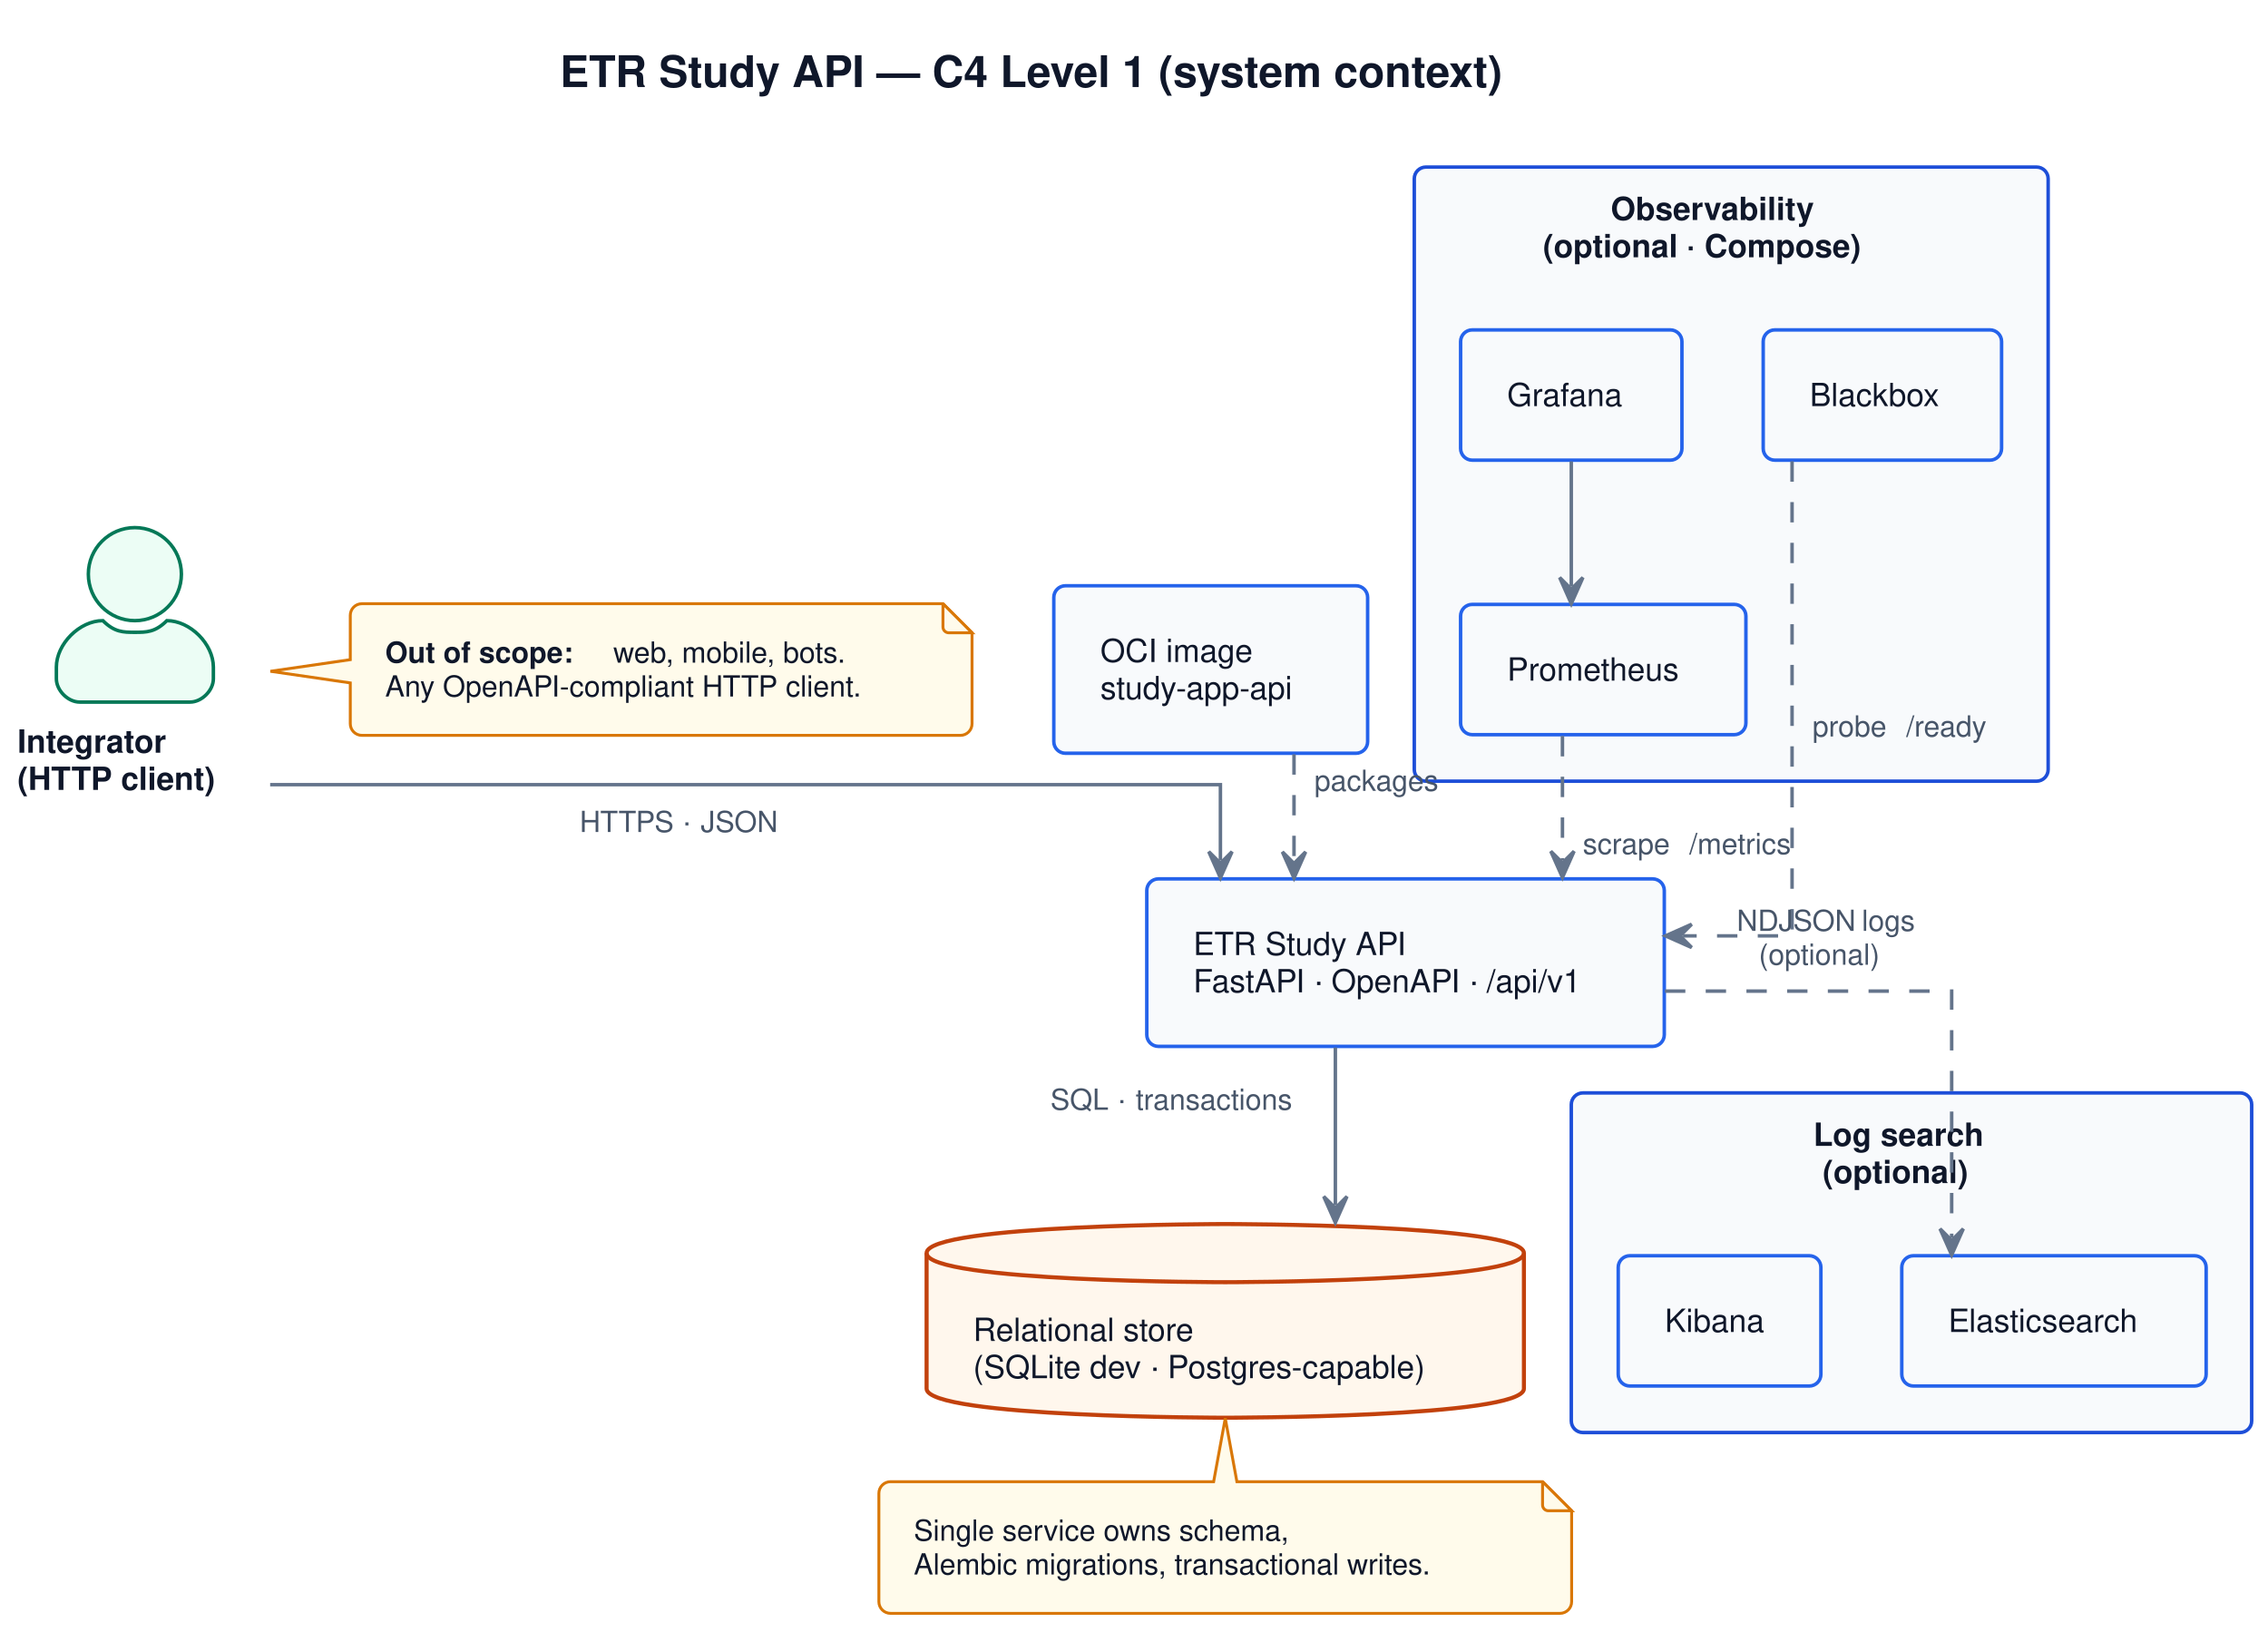
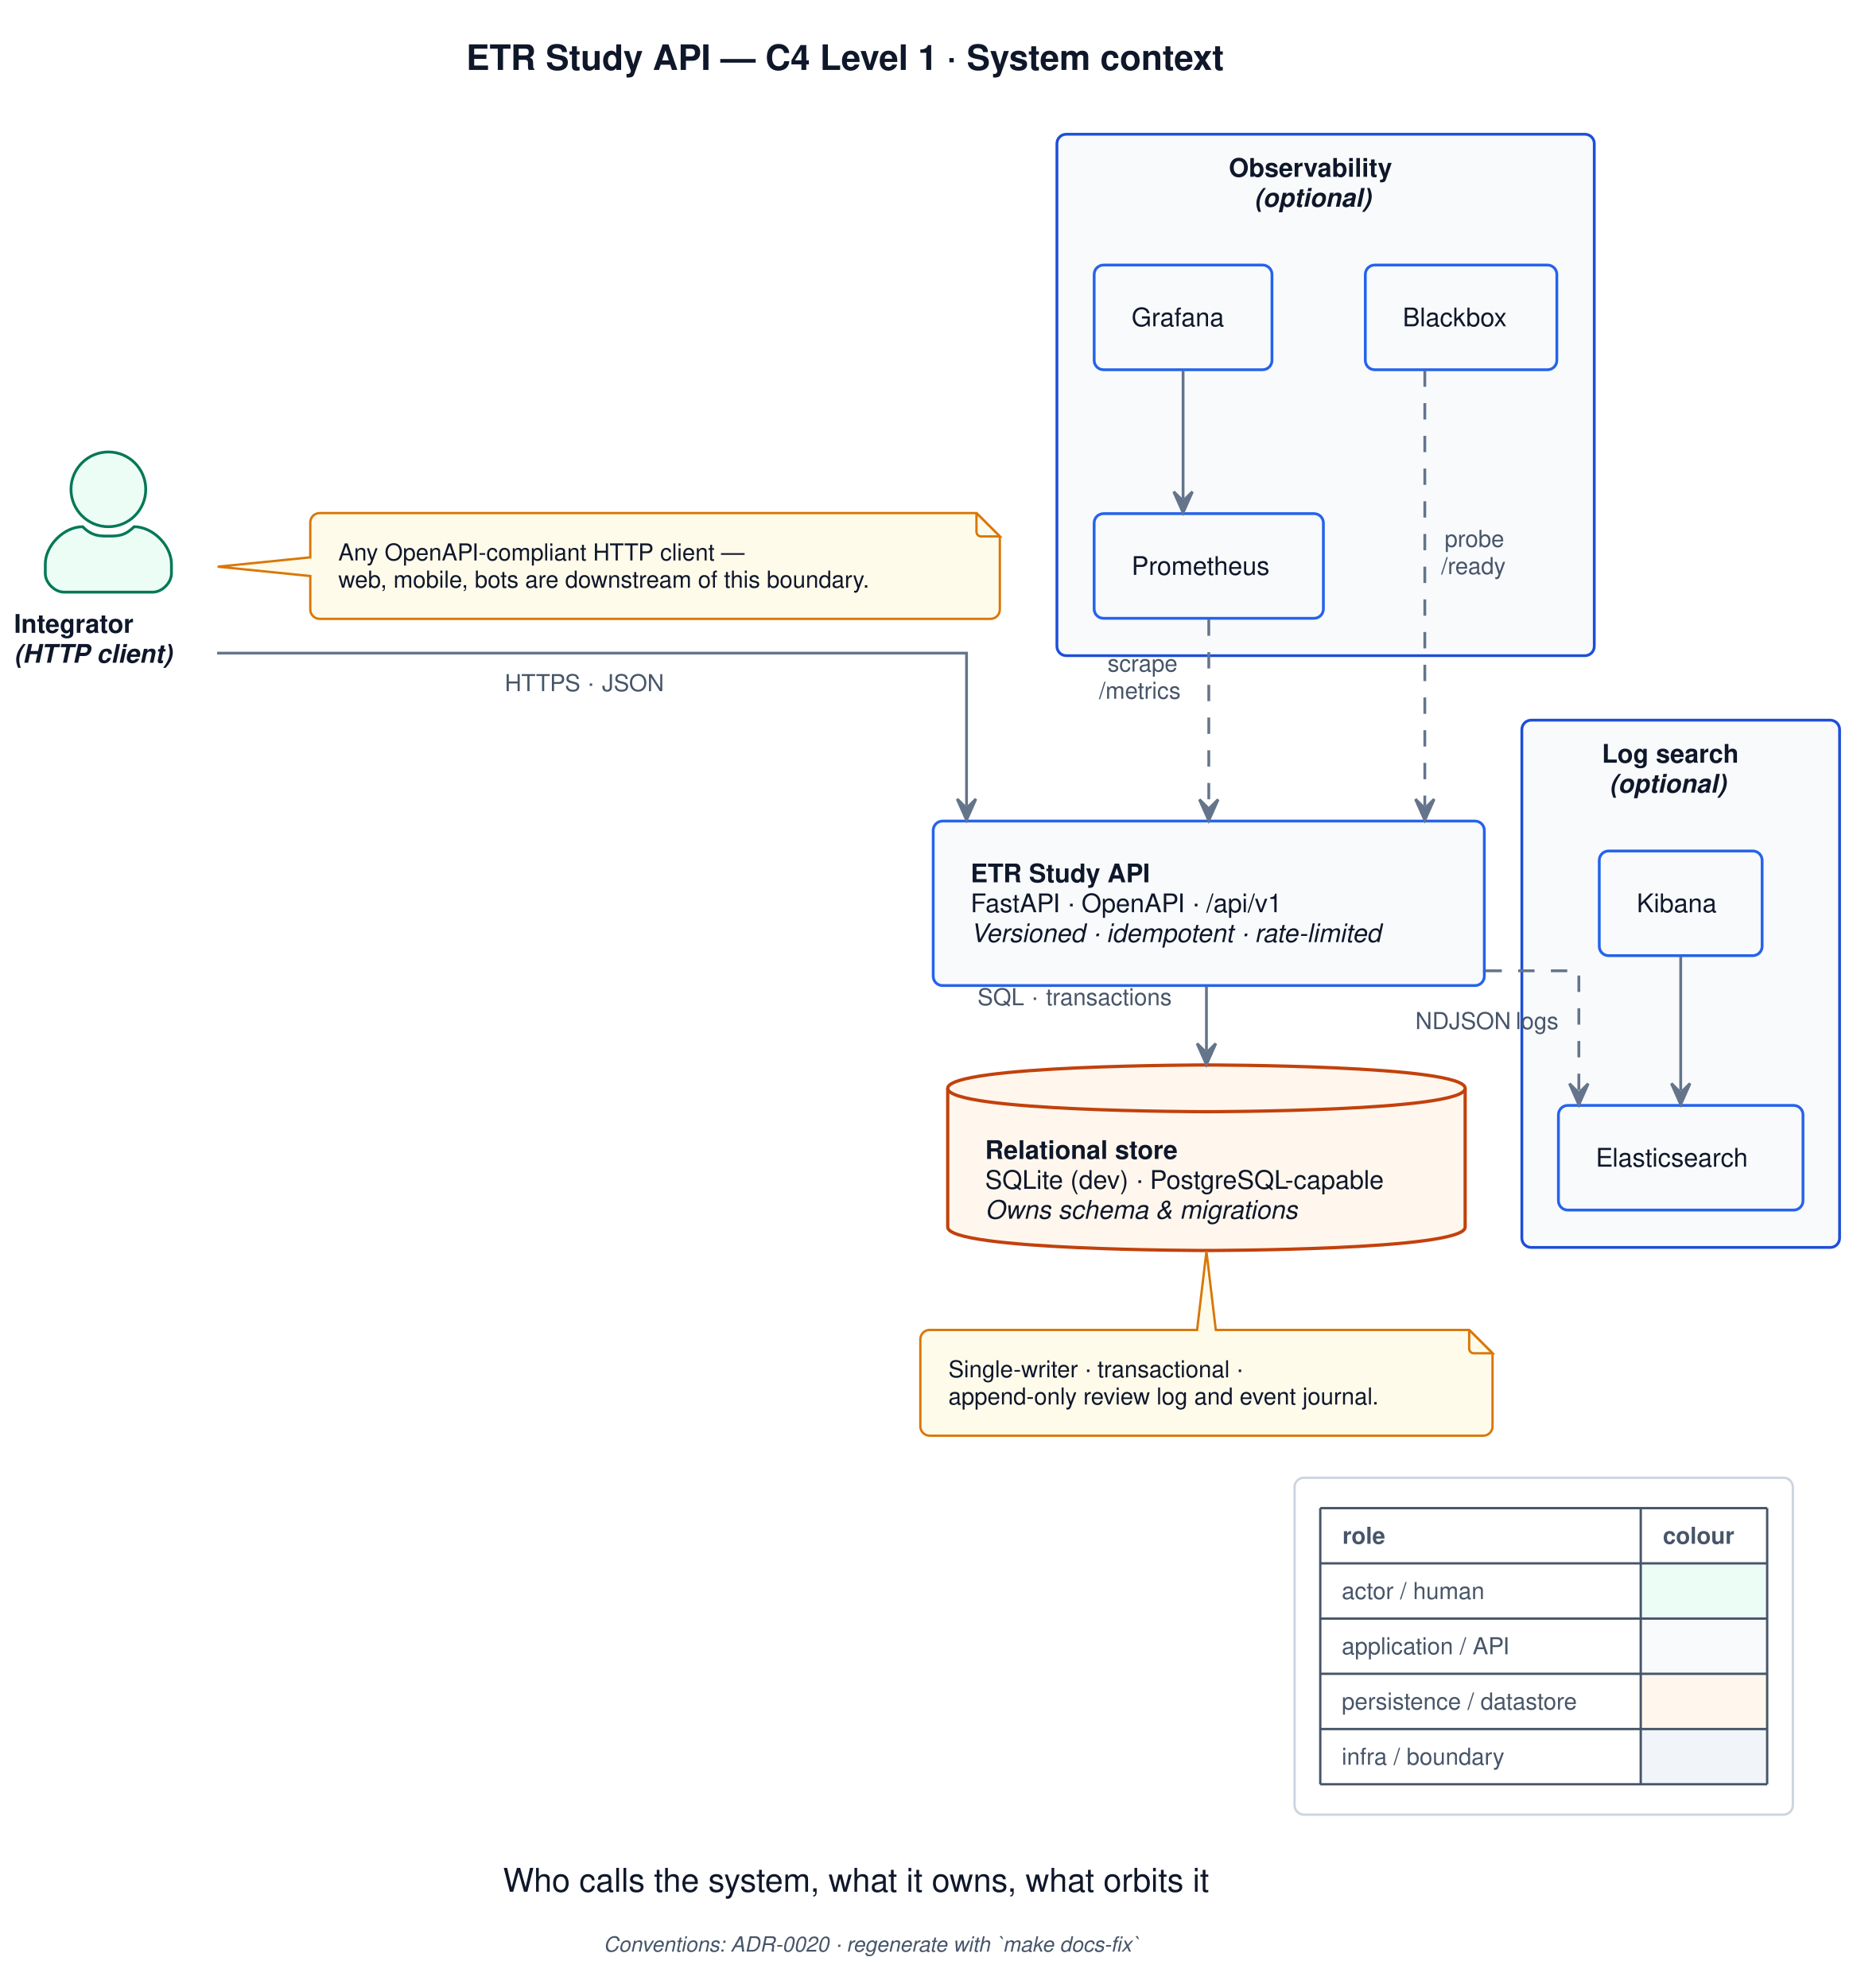
- <svg xmlns="http://www.w3.org/2000/svg" contentStyleType="text/css" data-diagram-type="DESCRIPTION" height="561px" preserveAspectRatio="none" style="width:780px;height:561px;background:#FFFFFF;" version="1.1" viewBox="0 0 780 561" width="780px" zoomAndPan="magnify">
+ <svg xmlns="http://www.w3.org/2000/svg" contentStyleType="text/css" data-diagram-type="DESCRIPTION" height="851px" preserveAspectRatio="none" style="width:793px;height:851px;background:#FFFFFF;" version="1.1" viewBox="0 0 793 851" width="793px" zoomAndPan="magnify">
  <defs />
  <g>
    <g class="title" data-source-line="274">
-       <text fill="#0F172A" font-family="'Helvetica'" font-size="15" font-weight="bold" lengthAdjust="spacing" textLength="381.248" x="192.571" y="29.923">ETR Study API — C4 Level 1 (system context)</text>
+       <text fill="#0F172A" font-family="'Helvetica'" font-size="15" font-weight="bold" lengthAdjust="spacing" textLength="380.332" x="199.529" y="29.923">ETR Study API — C4 Level 1 · System context</text>
    </g>
-     <g class="cluster" data-qualified-name="Obs" data-source-line="290" id="ent0009">
-       <rect fill="#F8FAFC" height="211.21" rx="4" ry="4" style="stroke:#1D4ED8;stroke-width:1.2;" width="218" x="486.39" y="57.461" />
-       <text fill="#0F172A" font-family="'Helvetica'" font-size="11" font-weight="bold" lengthAdjust="spacing" textLength="82.865" x="553.957" y="75.671">Observability</text>
-       <text fill="#0F172A" font-family="'Helvetica'" font-size="11" font-weight="bold" lengthAdjust="spacing" textLength="129.465" x="530.658" y="88.476">(optional · Compose)</text>
+     <g class="cluster" data-qualified-name="Obs" data-source-line="291" id="ent0005">
+       <rect fill="#F8FAFC" height="223.21" rx="4" ry="4" style="stroke:#1D4ED8;stroke-width:1.2;" width="230" x="452.39" y="57.461" />
+       <text fill="#0F172A" font-family="'Helvetica'" font-size="11" font-weight="bold" lengthAdjust="spacing" textLength="82.865" x="525.957" y="75.671">Observability</text>
+       <text fill="#0F172A" font-family="'Helvetica'" font-size="11" font-style="italic" font-weight="bold" lengthAdjust="spacing" textLength="61.096" x="536.842" y="88.476">(optional)</text>
    </g>
-     <g class="cluster" data-qualified-name="LogSearch" data-source-line="296" id="ent0013">
-       <rect fill="#F8FAFC" height="116.81" rx="4" ry="4" style="stroke:#1D4ED8;stroke-width:1.2;" width="234" x="540.39" y="375.881" />
-       <text fill="#0F172A" font-family="'Helvetica'" font-size="11" font-weight="bold" lengthAdjust="spacing" textLength="67.477" x="623.652" y="394.091">Log search</text>
-       <text fill="#0F172A" font-family="'Helvetica'" font-size="11" font-weight="bold" lengthAdjust="spacing" textLength="61.096" x="626.842" y="406.896">(optional)</text>
+     <g class="cluster" data-qualified-name="LogSearch" data-source-line="297" id="ent0009">
+       <rect fill="#F8FAFC" height="225.71" rx="4" ry="4" style="stroke:#1D4ED8;stroke-width:1.2;" width="136" x="651.39" y="308.281" />
+       <text fill="#0F172A" font-family="'Helvetica'" font-size="11" font-weight="bold" lengthAdjust="spacing" textLength="67.477" x="685.652" y="326.491">Log search</text>
+       <text fill="#0F172A" font-family="'Helvetica'" font-size="11" font-style="italic" font-weight="bold" lengthAdjust="spacing" textLength="61.096" x="688.842" y="339.296">(optional)</text>
    </g>
-     <g class="entity" data-qualified-name="Obs.Graf" data-source-line="291" id="ent0010">
-       <rect fill="#F8FAFC" height="44.805" rx="4" ry="4" style="stroke:#2563EB;stroke-width:1.2;" width="76.113" x="502.33" y="113.461" />
-       <text fill="#0F172A" font-family="'Helvetica'" font-size="11" lengthAdjust="spacing" textLength="44.113" x="518.33" y="139.671">Grafana</text>
+     <g class="entity" data-qualified-name="Obs.Graf" data-source-line="292" id="ent0006">
+       <rect fill="#F8FAFC" height="44.805" rx="4" ry="4" style="stroke:#2563EB;stroke-width:1.2;" width="76.113" x="468.33" y="113.461" />
+       <text fill="#0F172A" font-family="'Helvetica'" font-size="11" lengthAdjust="spacing" textLength="44.113" x="484.33" y="139.671">Grafana</text>
    </g>
-     <g class="entity" data-qualified-name="Obs.Prom" data-source-line="292" id="ent0011">
-       <rect fill="#F8FAFC" height="44.805" rx="4" ry="4" style="stroke:#2563EB;stroke-width:1.2;" width="98.124" x="502.32" y="207.871" />
-       <text fill="#0F172A" font-family="'Helvetica'" font-size="11" lengthAdjust="spacing" textLength="66.124" x="518.32" y="234.081">Prometheus</text>
+     <g class="entity" data-qualified-name="Obs.Prom" data-source-line="293" id="ent0007">
+       <rect fill="#F8FAFC" height="44.805" rx="4" ry="4" style="stroke:#2563EB;stroke-width:1.2;" width="98.124" x="468.32" y="219.871" />
+       <text fill="#0F172A" font-family="'Helvetica'" font-size="11" lengthAdjust="spacing" textLength="66.124" x="484.32" y="246.081">Prometheus</text>
    </g>
-     <g class="entity" data-qualified-name="Obs.Bbx" data-source-line="293" id="ent0012">
-       <rect fill="#F8FAFC" height="44.805" rx="4" ry="4" style="stroke:#2563EB;stroke-width:1.2;" width="81.983" x="606.39" y="113.461" />
-       <text fill="#0F172A" font-family="'Helvetica'" font-size="11" lengthAdjust="spacing" textLength="49.983" x="622.39" y="139.671">Blackbox</text>
+     <g class="entity" data-qualified-name="Obs.Bbx" data-source-line="294" id="ent0008">
+       <rect fill="#F8FAFC" height="44.805" rx="4" ry="4" style="stroke:#2563EB;stroke-width:1.2;" width="81.983" x="584.39" y="113.461" />
+       <text fill="#0F172A" font-family="'Helvetica'" font-size="11" lengthAdjust="spacing" textLength="49.983" x="600.39" y="139.671">Blackbox</text>
    </g>
-     <g class="entity" data-qualified-name="LogSearch.ES" data-source-line="297" id="ent0014">
-       <rect fill="#F8FAFC" height="44.805" rx="4" ry="4" style="stroke:#2563EB;stroke-width:1.2;" width="104.676" x="654.05" y="431.881" />
-       <text fill="#0F172A" font-family="'Helvetica'" font-size="11" lengthAdjust="spacing" textLength="72.676" x="670.05" y="458.091">Elasticsearch</text>
+     <g class="entity" data-qualified-name="LogSearch.ES" data-source-line="298" id="ent0010">
+       <rect fill="#F8FAFC" height="44.805" rx="4" ry="4" style="stroke:#2563EB;stroke-width:1.2;" width="104.676" x="667.05" y="473.191" />
+       <text fill="#0F172A" font-family="'Helvetica'" font-size="11" lengthAdjust="spacing" textLength="72.676" x="683.05" y="499.401">Elasticsearch</text>
    </g>
-     <g class="entity" data-qualified-name="LogSearch.Kib" data-source-line="298" id="ent0015">
-       <rect fill="#F8FAFC" height="44.805" rx="4" ry="4" style="stroke:#2563EB;stroke-width:1.2;" width="69.705" x="556.53" y="431.881" />
-       <text fill="#0F172A" font-family="'Helvetica'" font-size="11" lengthAdjust="spacing" textLength="37.705" x="572.53" y="458.091">Kibana</text>
+     <g class="entity" data-qualified-name="LogSearch.Kib" data-source-line="299" id="ent0011">
+       <rect fill="#F8FAFC" height="44.805" rx="4" ry="4" style="stroke:#2563EB;stroke-width:1.2;" width="69.705" x="684.53" y="364.281" />
+       <text fill="#0F172A" font-family="'Helvetica'" font-size="11" lengthAdjust="spacing" textLength="37.705" x="700.53" y="390.491">Kibana</text>
    </g>
-     <g class="entity" data-qualified-name="Integrator" data-source-line="278" id="ent0002">
-       <ellipse cx="46.385" cy="197.461" fill="#ECFDF5" rx="16" ry="16" style="stroke:#047857;stroke-width:1.2;" />
-       <path d="M46.385,217.461 C50.385,217.461 53.385,217.461 57.385,213.461 C65.385,213.461 73.385,221.461 73.385,229.461 L73.385,233.461 C73.385,237.461 69.385,241.461 65.385,241.461 L27.385,241.461 C23.385,241.461 19.385,237.461 19.385,233.461 L19.385,229.461 C19.385,221.461 27.385,213.461 35.385,213.461 C39.385,217.461 42.385,217.461 46.385,217.461" fill="#ECFDF5" style="stroke:#047857;stroke-width:1.2;" />
-       <text fill="#0F172A" font-family="'Helvetica'" font-size="11" font-weight="bold" lengthAdjust="spacing" textLength="63.605" x="6" y="258.871">Integrator</text>
-       <text fill="#0F172A" font-family="'Helvetica'" font-size="11" font-weight="bold" lengthAdjust="spacing" textLength="80.77" x="6" y="271.676">(HTTP client)</text>
+     <g class="entity" data-qualified-name="Integrator" data-source-line="285" id="ent0002">
+       <ellipse cx="46.385" cy="209.471" fill="#ECFDF5" rx="16" ry="16" style="stroke:#047857;stroke-width:1.2;" />
+       <path d="M46.385,229.471 C50.385,229.471 53.385,229.471 57.385,225.471 C65.385,225.471 73.385,233.471 73.385,241.471 L73.385,245.471 C73.385,249.471 69.385,253.471 65.385,253.471 L27.385,253.471 C23.385,253.471 19.385,249.471 19.385,245.471 L19.385,241.471 C19.385,233.471 27.385,225.471 35.385,225.471 C39.385,229.471 42.385,229.471 46.385,229.471" fill="#ECFDF5" style="stroke:#047857;stroke-width:1.2;" />
+       <text fill="#0F172A" font-family="'Helvetica'" font-size="11" font-weight="bold" lengthAdjust="spacing" textLength="63.605" x="6" y="270.881">Integrator</text>
+       <text fill="#0F172A" font-family="'Helvetica'" font-size="11" font-style="italic" font-weight="bold" lengthAdjust="spacing" textLength="80.77" x="6" y="283.686">(HTTP client)</text>
    </g>
-     <g class="entity" data-qualified-name="GMN3" data-source-line="280" id="ent0004">
-       <path d="M120.47,211.631 L120.47,226.871 L93,230.871 L120.47,234.871 L120.47,248.912 A4,4 0 0 0 124.47,252.912 L330.3,252.912 A4,4 0 0 0 334.3,248.912 L334.3,217.631 L324.3,207.631 L124.47,207.631 A4,4 0 0 0 120.47,211.631" fill="#FFFBEB" style="stroke:#D97706;stroke-width:1;" />
-       <path d="M324.3,207.631 L324.3,215.631 A2,2 0 0 0 326.3,217.631 L334.3,217.631 L324.3,207.631" fill="#FFFBEB" style="stroke:#D97706;stroke-width:1;" />
-       <text fill="#0F172A" font-family="'Helvetica'" font-size="10" font-weight="bold" lengthAdjust="spacing" textLength="75.273" x="132.47" y="227.913">Out of scope:</text>
-       <text fill="#0F172A" font-family="'Helvetica'" font-size="10" lengthAdjust="spacing" textLength="92.085" x="210.922" y="227.913">web, mobile, bots.</text>
-       <text fill="#0F172A" font-family="'Helvetica'" font-size="10" lengthAdjust="spacing" textLength="180.83" x="132.47" y="239.554">Any OpenAPI-compliant HTTP client.</text>
+     <g class="entity" data-qualified-name="Api" data-source-line="287" id="ent0003">
+       <rect fill="#F8FAFC" height="70.414" rx="4" ry="4" style="stroke:#2563EB;stroke-width:1.2;" width="235.892" x="399.44" y="351.471" />
+       <text fill="#0F172A" font-family="'Helvetica'" font-size="11" font-weight="bold" lengthAdjust="spacing" textLength="87.871" x="415.44" y="377.681">ETR Study API</text>
+       <text fill="#0F172A" font-family="'Helvetica'" font-size="11" lengthAdjust="spacing" textLength="145.976" x="415.44" y="390.486">FastAPI · OpenAPI · /api/v1</text>
+       <text fill="#0F172A" font-family="'Helvetica'" font-size="11" font-style="italic" lengthAdjust="spacing" textLength="203.892" x="415.44" y="403.291">Versioned · idempotent · rate-limited</text>
    </g>
-     <g class="entity" data-qualified-name="Api" data-source-line="284" id="ent0006">
-       <rect fill="#F8FAFC" height="57.609" rx="4" ry="4" style="stroke:#2563EB;stroke-width:1.2;" width="177.976" x="394.4" y="302.271" />
-       <text fill="#0F172A" font-family="'Helvetica'" font-size="11" lengthAdjust="spacing" textLength="77.467" x="410.4" y="328.481">ETR Study API</text>
-       <text fill="#0F172A" font-family="'Helvetica'" font-size="11" lengthAdjust="spacing" textLength="145.976" x="410.4" y="341.286">FastAPI · OpenAPI · /api/v1</text>
+     <g class="entity" data-qualified-name="Db" data-source-line="289" id="ent0004">
+       <path d="M405.65,465.881 C405.65,455.881 516.385,455.881 516.385,455.881 C516.385,455.881 627.121,455.881 627.121,465.881 L627.121,525.295 C627.121,535.295 516.385,535.295 516.385,535.295 C516.385,535.295 405.65,535.295 405.65,525.295 L405.65,465.881" fill="#FFF7ED" style="stroke:#C2410C;stroke-width:1.4;" />
+       <path d="M405.65,465.881 C405.65,475.881 516.385,475.881 516.385,475.881 C516.385,475.881 627.121,475.881 627.121,465.881" fill="none" style="stroke:#C2410C;stroke-width:1.4;" />
+       <text fill="#0F172A" font-family="'Helvetica'" font-size="11" font-weight="bold" lengthAdjust="spacing" textLength="98.812" x="421.65" y="496.091">Relational store</text>
+       <text fill="#0F172A" font-family="'Helvetica'" font-size="11" lengthAdjust="spacing" textLength="189.471" x="421.65" y="508.896">SQLite (dev) · PostgreSQL-capable</text>
+       <text fill="#0F172A" font-family="'Helvetica'" font-size="11" font-style="italic" lengthAdjust="spacing" textLength="151.218" x="421.65" y="521.701">Owns schema &amp; migrations</text>
    </g>
-     <g class="entity" data-qualified-name="Db" data-source-line="286" id="ent0007">
-       <path d="M318.67,430.981 C318.67,420.981 421.386,420.981 421.386,420.981 C421.386,420.981 524.103,420.981 524.103,430.981 L524.103,477.59 C524.103,487.59 421.386,487.59 421.386,487.59 C421.386,487.59 318.67,487.59 318.67,477.59 L318.67,430.981" fill="#FFF7ED" style="stroke:#C2410C;stroke-width:1.4;" />
-       <path d="M318.67,430.981 C318.67,440.981 421.386,440.981 421.386,440.981 C421.386,440.981 524.103,440.981 524.103,430.981" fill="none" style="stroke:#C2410C;stroke-width:1.4;" />
-       <text fill="#0F172A" font-family="'Helvetica'" font-size="11" lengthAdjust="spacing" textLength="86.636" x="334.67" y="461.191">Relational store</text>
-       <text fill="#0F172A" font-family="'Helvetica'" font-size="11" lengthAdjust="spacing" textLength="173.433" x="334.67" y="473.996">(SQLite dev · Postgres-capable)</text>
+     <g class="entity" data-qualified-name="GMN19" data-source-line="315" id="ent0020">
+       <path d="M132.81,223.631 L132.81,238.581 L93.18,242.581 L132.81,246.581 L132.81,260.912 A4,4 0 0 0 136.81,264.912 L423.958,264.912 A4,4 0 0 0 427.958,260.912 L427.958,229.631 L417.958,219.631 L136.81,219.631 A4,4 0 0 0 132.81,223.631" fill="#FFFBEB" style="stroke:#D97706;stroke-width:1;" />
+       <path d="M417.958,219.631 L417.958,227.631 A2,2 0 0 0 419.958,229.631 L427.958,229.631 L417.958,219.631" fill="#FFFBEB" style="stroke:#D97706;stroke-width:1;" />
+       <text fill="#0F172A" font-family="'Helvetica'" font-size="10" lengthAdjust="spacing" textLength="190.83" x="144.81" y="239.913">Any OpenAPI-compliant HTTP client —</text>
+       <text fill="#0F172A" font-family="'Helvetica'" font-size="10" lengthAdjust="spacing" textLength="262.148" x="144.81" y="251.554">web, mobile, bots are downstream of this boundary.</text>
    </g>
-     <g class="entity" data-qualified-name="Img" data-source-line="288" id="ent0008">
-       <rect fill="#F8FAFC" height="57.609" rx="4" ry="4" style="stroke:#2563EB;stroke-width:1.2;" width="107.931" x="362.42" y="201.461" />
-       <text fill="#0F172A" font-family="'Helvetica'" font-size="11" lengthAdjust="spacing" textLength="57.342" x="378.42" y="227.671">OCI image</text>
-       <text fill="#0F172A" font-family="'Helvetica'" font-size="11" lengthAdjust="spacing" textLength="75.931" x="378.42" y="240.476">study-app-api</text>
+     <g class="entity" data-qualified-name="GMN22" data-source-line="320" id="ent0023">
+       <path d="M393.93,573.301 L393.93,610.582 A4,4 0 0 0 397.93,614.582 L634.844,614.582 A4,4 0 0 0 638.844,610.582 L638.844,579.301 L628.844,569.301 L520.39,569.301 L516.39,535.611 L512.39,569.301 L397.93,569.301 A4,4 0 0 0 393.93,573.301" fill="#FFFBEB" style="stroke:#D97706;stroke-width:1;" />
+       <path d="M628.844,569.301 L628.844,577.301 A2,2 0 0 0 630.844,579.301 L638.844,579.301 L628.844,569.301" fill="#FFFBEB" style="stroke:#D97706;stroke-width:1;" />
+       <text fill="#0F172A" font-family="'Helvetica'" font-size="10" lengthAdjust="spacing" textLength="144.893" x="405.93" y="589.583">Single-writer · transactional ·</text>
+       <text fill="#0F172A" font-family="'Helvetica'" font-size="10" lengthAdjust="spacing" textLength="211.914" x="405.93" y="601.224">append-only review log and event journal.</text>
    </g>
-     <g class="entity" data-qualified-name="GMN23" data-source-line="313" id="ent0024">
-       <path d="M302.26,513.591 L302.26,550.872 A4,4 0 0 0 306.26,554.872 L536.509,554.872 A4,4 0 0 0 540.509,550.872 L540.509,519.591 L530.509,509.591 L425.39,509.591 L421.39,487.791 L417.39,509.591 L306.26,509.591 A4,4 0 0 0 302.26,513.591" fill="#FFFBEB" style="stroke:#D97706;stroke-width:1;" />
-       <path d="M530.509,509.591 L530.509,517.591 A2,2 0 0 0 532.509,519.591 L540.509,519.591 L530.509,509.591" fill="#FFFBEB" style="stroke:#D97706;stroke-width:1;" />
-       <text fill="#0F172A" font-family="'Helvetica'" font-size="10" lengthAdjust="spacing" textLength="144.19" x="314.26" y="529.873">Single service owns schema,</text>
-       <text fill="#0F172A" font-family="'Helvetica'" font-size="10" lengthAdjust="spacing" textLength="205.249" x="314.26" y="541.514">Alembic migrations, transactional writes.</text>
+     <g class="link" data-entity-1="ent0002" data-entity-2="ent0003" data-link-type="dependency" data-source-line="303" id="lnk12">
+       <path d="M92.91,279.581 C191.74,279.581 413.7,279.581 413.7,279.581 C413.7,279.581 413.7,313.861 413.7,345.021" fill="none" id="Integrator-to-Api" style="stroke:#64748B;stroke-width:1.2;" />
+       <polygon fill="#64748B" points="413.7,351.021,417.7,342.021,413.7,346.021,409.7,342.021,413.7,351.021" style="stroke:#64748B;stroke-width:1.2;" />
+       <text fill="#475569" font-family="'Helvetica'" font-size="10" lengthAdjust="spacing" textLength="32.114" x="216.02" y="295.863">HTTPS</text>
+       <text fill="#475569" font-family="'Helvetica'" font-size="10" lengthAdjust="spacing" textLength="3.179" x="248.134" y="295.863"> </text>
+       <text fill="#475569" font-family="'Helvetica'" font-size="10" lengthAdjust="spacing" textLength="3.179" x="251.313" y="295.863">·</text>
+       <text fill="#475569" font-family="'Helvetica'" font-size="10" lengthAdjust="spacing" textLength="3.179" x="254.492" y="295.863"> </text>
+       <text fill="#475569" font-family="'Helvetica'" font-size="10" lengthAdjust="spacing" textLength="24.648" x="257.67" y="295.863">JSON</text>
    </g>
-     <g class="link" data-entity-1="ent0002" data-entity-2="ent0006" data-link-type="dependency" data-source-line="301" id="lnk16">
-       <path d="M92.91,269.871 C192.99,269.871 419.72,269.871 419.72,269.871 C419.72,269.871 419.72,280.141 419.72,295.911" fill="none" id="Integrator-to-Api" style="stroke:#64748B;stroke-width:1.2;" />
-       <polygon fill="#64748B" points="419.72,301.911,423.72,292.911,419.72,296.911,415.72,292.911,419.72,301.911" style="stroke:#64748B;stroke-width:1.2;" />
-       <text fill="#475569" font-family="'Helvetica'" font-size="10" lengthAdjust="spacing" textLength="32.114" x="199.33" y="286.153">HTTPS</text>
-       <text fill="#475569" font-family="'Helvetica'" font-size="10" lengthAdjust="spacing" textLength="3.179" x="231.444" y="286.153"> </text>
-       <text fill="#475569" font-family="'Helvetica'" font-size="10" lengthAdjust="spacing" textLength="3.179" x="234.623" y="286.153">·</text>
-       <text fill="#475569" font-family="'Helvetica'" font-size="10" lengthAdjust="spacing" textLength="3.179" x="237.802" y="286.153"> </text>
-       <text fill="#475569" font-family="'Helvetica'" font-size="10" lengthAdjust="spacing" textLength="24.648" x="240.98" y="286.153">JSON</text>
+     <g class="link" data-entity-1="ent0003" data-entity-2="ent0004" data-link-type="dependency" data-source-line="304" id="lnk13">
+       <path d="M516.39,422.341 C516.39,433.011 516.39,438.781 516.39,449.701" fill="none" id="Api-to-Db" style="stroke:#64748B;stroke-width:1.2;" />
+       <polygon fill="#64748B" points="516.39,455.701,520.39,446.701,516.39,450.701,512.39,446.701,516.39,455.701" style="stroke:#64748B;stroke-width:1.2;" />
+       <text fill="#475569" font-family="'Helvetica'" font-size="10" lengthAdjust="spacing" textLength="19.79" x="418.39" y="430.303">SQL</text>
+       <text fill="#475569" font-family="'Helvetica'" font-size="10" lengthAdjust="spacing" textLength="3.179" x="438.18" y="430.303"> </text>
+       <text fill="#475569" font-family="'Helvetica'" font-size="10" lengthAdjust="spacing" textLength="3.179" x="441.359" y="430.303">·</text>
+       <text fill="#475569" font-family="'Helvetica'" font-size="10" lengthAdjust="spacing" textLength="3.179" x="444.538" y="430.303"> </text>
+       <text fill="#475569" font-family="'Helvetica'" font-size="10" lengthAdjust="spacing" textLength="61.699" x="447.716" y="430.303">transactions</text>
    </g>
-     <g class="link" data-entity-1="ent0006" data-entity-2="ent0007" data-link-type="dependency" data-source-line="302" id="lnk17">
-       <path d="M459.25,360.281 C459.25,378.351 459.25,395.631 459.25,414.501" fill="none" id="Api-to-Db" style="stroke:#64748B;stroke-width:1.2;" />
-       <polygon fill="#64748B" points="459.25,420.501,463.25,411.501,459.25,415.501,455.25,411.501,459.25,420.501" style="stroke:#64748B;stroke-width:1.2;" />
-       <text fill="#475569" font-family="'Helvetica'" font-size="10" lengthAdjust="spacing" textLength="19.79" x="361.25" y="381.673">SQL</text>
-       <text fill="#475569" font-family="'Helvetica'" font-size="10" lengthAdjust="spacing" textLength="3.179" x="381.04" y="381.673"> </text>
-       <text fill="#475569" font-family="'Helvetica'" font-size="10" lengthAdjust="spacing" textLength="3.179" x="384.219" y="381.673">·</text>
-       <text fill="#475569" font-family="'Helvetica'" font-size="10" lengthAdjust="spacing" textLength="3.179" x="387.397" y="381.673"> </text>
-       <text fill="#475569" font-family="'Helvetica'" font-size="10" lengthAdjust="spacing" textLength="61.699" x="390.576" y="381.673">transactions</text>
+     <g class="link" data-entity-1="ent0007" data-entity-2="ent0003" data-link-type="dependency" data-source-line="307" id="lnk14">
+       <path d="M517.39,265.151 C517.39,288.301 517.39,318.391 517.39,345.231" fill="none" id="Prom-to-Api" style="stroke:#64748B;stroke-width:1.2;stroke-dasharray:7,7;" />
+       <polygon fill="#64748B" points="517.39,351.231,521.39,342.231,517.39,346.231,513.39,342.231,517.39,351.231" style="stroke:#64748B;stroke-width:1.2;" />
+       <text fill="#475569" font-family="'Helvetica'" font-size="10" lengthAdjust="spacing" textLength="33.447" x="474.057" y="287.473">scrape</text>
+       <text fill="#475569" font-family="'Helvetica'" font-size="10" lengthAdjust="spacing" textLength="40.781" x="470.39" y="299.114">/metrics</text>
    </g>
-     <g class="link" data-entity-1="ent0008" data-entity-2="ent0006" data-link-type="dependency" data-source-line="304" id="lnk18">
-       <path d="M445.03,259.431 C445.03,272.801 445.03,282.621 445.03,295.981" fill="none" id="Img-to-Api" style="stroke:#64748B;stroke-width:1.2;stroke-dasharray:7,7;" />
-       <polygon fill="#64748B" points="445.03,301.981,449.03,292.981,445.03,296.981,441.03,292.981,445.03,301.981" style="stroke:#64748B;stroke-width:1.2;" />
-       <text fill="#475569" font-family="'Helvetica'" font-size="10" lengthAdjust="spacing" textLength="47.602" x="452.03" y="271.993">packages</text>
+     <g class="link" data-entity-1="ent0008" data-entity-2="ent0003" data-link-type="dependency" data-source-line="308" id="lnk15">
+       <path d="M609.86,158.561 C609.86,202.341 609.86,292.701 609.86,345.091" fill="none" id="Bbx-to-Api" style="stroke:#64748B;stroke-width:1.2;stroke-dasharray:7,7;" />
+       <polygon fill="#64748B" points="609.86,351.091,613.86,342.091,609.86,346.091,605.86,342.091,609.86,351.091" style="stroke:#64748B;stroke-width:1.2;" />
+       <text fill="#475569" font-family="'Helvetica'" font-size="10" lengthAdjust="spacing" textLength="29.077" x="618.335" y="234.113">probe</text>
+       <text fill="#475569" font-family="'Helvetica'" font-size="10" lengthAdjust="spacing" textLength="32.026" x="616.86" y="245.754">/ready</text>
    </g>
-     <g class="link" data-entity-1="ent0011" data-entity-2="ent0006" data-link-type="dependency" data-source-line="306" id="lnk19">
-       <path d="M537.35,253.141 C537.35,267.551 537.35,280.281 537.35,295.771" fill="none" id="Prom-to-Api" style="stroke:#64748B;stroke-width:1.2;stroke-dasharray:7,7;" />
-       <polygon fill="#64748B" points="537.35,301.771,541.35,292.771,537.35,296.771,533.35,292.771,537.35,301.771" style="stroke:#64748B;stroke-width:1.2;" />
-       <text fill="#475569" font-family="'Helvetica'" font-size="10" lengthAdjust="spacing" textLength="33.447" x="544.35" y="293.743">scrape</text>
-       <text fill="#475569" font-family="'Helvetica'" font-size="10" lengthAdjust="spacing" textLength="3.179" x="577.797" y="293.743"> </text>
-       <text fill="#475569" font-family="'Helvetica'" font-size="10" lengthAdjust="spacing" textLength="40.781" x="580.976" y="293.743">/metrics</text>
+     <g class="link" data-entity-1="ent0006" data-entity-2="ent0007" data-link-type="dependency" data-source-line="309" id="lnk16">
+       <path d="M506.39,158.691 C506.39,176.641 506.39,195.541 506.39,213.481" fill="none" id="Graf-to-Prom" style="stroke:#64748B;stroke-width:1.2;" />
+       <polygon fill="#64748B" points="506.39,219.481,510.39,210.481,506.39,214.481,502.39,210.481,506.39,219.481" style="stroke:#64748B;stroke-width:1.2;" />
    </g>
-     <g class="link" data-entity-1="ent0012" data-entity-2="ent0006" data-link-type="dependency" data-source-line="307" id="lnk20">
-       <path d="M616.32,158.671 C616.32,208.341 616.32,321.871 616.32,321.871 C616.32,321.871 602.84,321.871 578.79,321.871" fill="none" id="Bbx-to-Api" style="stroke:#64748B;stroke-width:1.2;stroke-dasharray:7,7;" />
-       <polygon fill="#64748B" points="572.79,321.871,581.79,325.871,577.79,321.871,581.79,317.871,572.79,321.871" style="stroke:#64748B;stroke-width:1.2;" />
-       <text fill="#475569" font-family="'Helvetica'" font-size="10" lengthAdjust="spacing" textLength="29.077" x="623.32" y="253.313">probe</text>
-       <text fill="#475569" font-family="'Helvetica'" font-size="10" lengthAdjust="spacing" textLength="3.179" x="652.397" y="253.313"> </text>
-       <text fill="#475569" font-family="'Helvetica'" font-size="10" lengthAdjust="spacing" textLength="32.026" x="655.576" y="253.313">/ready</text>
+     <g class="link" data-entity-1="ent0003" data-entity-2="ent0010" data-link-type="dependency" data-source-line="311" id="lnk17">
+       <path d="M635.82,415.581 C658.74,415.581 675.79,415.581 675.79,415.581 C675.79,415.581 675.79,443.221 675.79,466.881" fill="none" id="Api-to-ES" style="stroke:#64748B;stroke-width:1.2;stroke-dasharray:7,7;" />
+       <polygon fill="#64748B" points="675.79,472.881,679.79,463.881,675.79,467.881,671.79,463.881,675.79,472.881" style="stroke:#64748B;stroke-width:1.2;" />
+       <text fill="#475569" font-family="'Helvetica'" font-size="10" lengthAdjust="spacing" textLength="39.829" x="605.79" y="440.523">NDJSON</text>
+       <text fill="#475569" font-family="'Helvetica'" font-size="10" lengthAdjust="spacing" textLength="3.179" x="645.619" y="440.523"> </text>
+       <text fill="#475569" font-family="'Helvetica'" font-size="10" lengthAdjust="spacing" textLength="20.454" x="648.798" y="440.523">logs</text>
    </g>
-     <g class="link" data-entity-1="ent0010" data-entity-2="ent0011" data-link-type="dependency" data-source-line="308" id="lnk21">
-       <path d="M540.39,158.711 C540.39,173.561 540.39,186.821 540.39,201.621" fill="none" id="Graf-to-Prom" style="stroke:#64748B;stroke-width:1.2;" />
-       <polygon fill="#64748B" points="540.39,207.621,544.39,198.621,540.39,202.621,536.39,198.621,540.39,207.621" style="stroke:#64748B;stroke-width:1.2;" />
+     <g class="link" data-entity-1="ent0011" data-entity-2="ent0010" data-link-type="dependency" data-source-line="312" id="lnk18">
+       <path d="M719.39,409.511 C719.39,428.101 719.39,448.211 719.39,466.791" fill="none" id="Kib-to-ES" style="stroke:#64748B;stroke-width:1.2;" />
+       <polygon fill="#64748B" points="719.39,472.791,723.39,463.791,719.39,467.791,715.39,463.791,719.39,472.791" style="stroke:#64748B;stroke-width:1.2;" />
    </g>
-     <g class="link" data-entity-1="ent0006" data-entity-2="ent0014" data-link-type="dependency" data-source-line="310" id="lnk22">
-       <path d="M572.62,340.871 C621.09,340.871 671.21,340.871 671.21,340.871 C671.21,340.871 671.21,392.511 671.21,425.611" fill="none" id="Api-to-ES" style="stroke:#64748B;stroke-width:1.2;stroke-dasharray:7,7;" />
-       <polygon fill="#64748B" points="671.21,431.611,675.21,422.611,671.21,426.611,667.21,422.611,671.21,431.611" style="stroke:#64748B;stroke-width:1.2;" />
-       <text fill="#475569" font-family="'Helvetica'" font-size="10" lengthAdjust="spacing" textLength="39.829" x="597.29" y="320.153">NDJSON</text>
-       <text fill="#475569" font-family="'Helvetica'" font-size="10" lengthAdjust="spacing" textLength="3.179" x="637.119" y="320.153"> </text>
-       <text fill="#475569" font-family="'Helvetica'" font-size="10" lengthAdjust="spacing" textLength="20.454" x="640.298" y="320.153">logs</text>
-       <text fill="#475569" font-family="'Helvetica'" font-size="10" lengthAdjust="spacing" textLength="48.33" x="604.856" y="331.794">(optional)</text>
+     <g class="legend" data-source-line="266">
+       <rect fill="none" height="144.203" rx="4" ry="4" style="stroke:#CBD5E1;stroke-width:1;" width="213.28" x="554.11" y="632.582" />
+       <text fill="#475569" font-family="'Helvetica'" font-size="10" font-weight="bold" lengthAdjust="spacing" textLength="22.012" x="574.591" y="660.864">role</text>
+       <text fill="#475569" font-family="'Helvetica'" font-size="10" font-weight="bold" lengthAdjust="spacing" textLength="35.147" x="711.762" y="660.864">colour</text>
+       <text fill="#475569" font-family="'Helvetica'" font-size="10" lengthAdjust="spacing" textLength="70.386" x="574.288" y="684.505">actor / human</text>
+       <rect fill="#ECFDF5" height="23.641" style="stroke:none;stroke-width:1;" width="54.109" x="702.281" y="669.223" />
+       <text fill="#475569" font-family="'Helvetica'" font-size="10" lengthAdjust="spacing" textLength="3.179" x="708.281" y="684.505"> </text>
+       <text fill="#475569" font-family="'Helvetica'" font-size="10" lengthAdjust="spacing" textLength="80.708" x="574.288" y="708.146">application / API</text>
+       <rect fill="#F8FAFC" height="23.641" style="stroke:none;stroke-width:1;" width="54.109" x="702.281" y="692.863" />
+       <text fill="#475569" font-family="'Helvetica'" font-size="10" lengthAdjust="spacing" textLength="3.179" x="708.281" y="708.146"> </text>
+       <text fill="#475569" font-family="'Helvetica'" font-size="10" lengthAdjust="spacing" textLength="115.635" x="574.288" y="731.786">persistence / datastore</text>
+       <rect fill="#FFF7ED" height="23.641" style="stroke:none;stroke-width:1;" width="54.109" x="702.281" y="716.504" />
+       <text fill="#475569" font-family="'Helvetica'" font-size="10" lengthAdjust="spacing" textLength="3.179" x="708.281" y="731.786"> </text>
+       <text fill="#475569" font-family="'Helvetica'" font-size="10" lengthAdjust="spacing" textLength="80.249" x="574.288" y="755.427">infra / boundary</text>
+       <rect fill="#F1F5F9" height="23.641" style="stroke:none;stroke-width:1;" width="54.109" x="702.281" y="740.145" />
+       <text fill="#475569" font-family="'Helvetica'" font-size="10" lengthAdjust="spacing" textLength="3.179" x="708.281" y="755.427"> </text>
+       <line style="stroke:#475569;stroke-width:1;" x1="565.11" x2="756.39" y1="645.582" y2="645.582" />
+       <line style="stroke:#475569;stroke-width:1;" x1="565.11" x2="756.39" y1="669.223" y2="669.223" />
+       <line style="stroke:#475569;stroke-width:1;" x1="565.11" x2="756.39" y1="692.863" y2="692.863" />
+       <line style="stroke:#475569;stroke-width:1;" x1="565.11" x2="756.39" y1="716.504" y2="716.504" />
+       <line style="stroke:#475569;stroke-width:1;" x1="565.11" x2="756.39" y1="740.145" y2="740.145" />
+       <line style="stroke:#475569;stroke-width:1;" x1="565.11" x2="756.39" y1="763.785" y2="763.785" />
+       <line style="stroke:#475569;stroke-width:1;" x1="565.11" x2="565.11" y1="645.582" y2="763.785" />
+       <line style="stroke:#475569;stroke-width:1;" x1="702.281" x2="702.281" y1="645.582" y2="763.785" />
+       <line style="stroke:#475569;stroke-width:1;" x1="756.39" x2="756.39" y1="645.582" y2="763.785" />
+     </g>
+     <g class="caption" data-source-line="252">
+       <text fill="#0F172A" font-family="'Helvetica'" font-size="14" lengthAdjust="spacing" textLength="348.776" x="215.307" y="809.78">Who calls the system, what it owns, what orbits it</text>
+     </g>
+     <g class="footer" data-source-line="256">
+       <text fill="#475569" font-family="'Helvetica'" font-size="9" font-style="italic" lengthAdjust="spacing" textLength="262.775" x="258.307" y="835.436">Conventions: ADR-0020 · regenerate with `make docs-fix`</text>
    </g>
  </g>
</svg>
